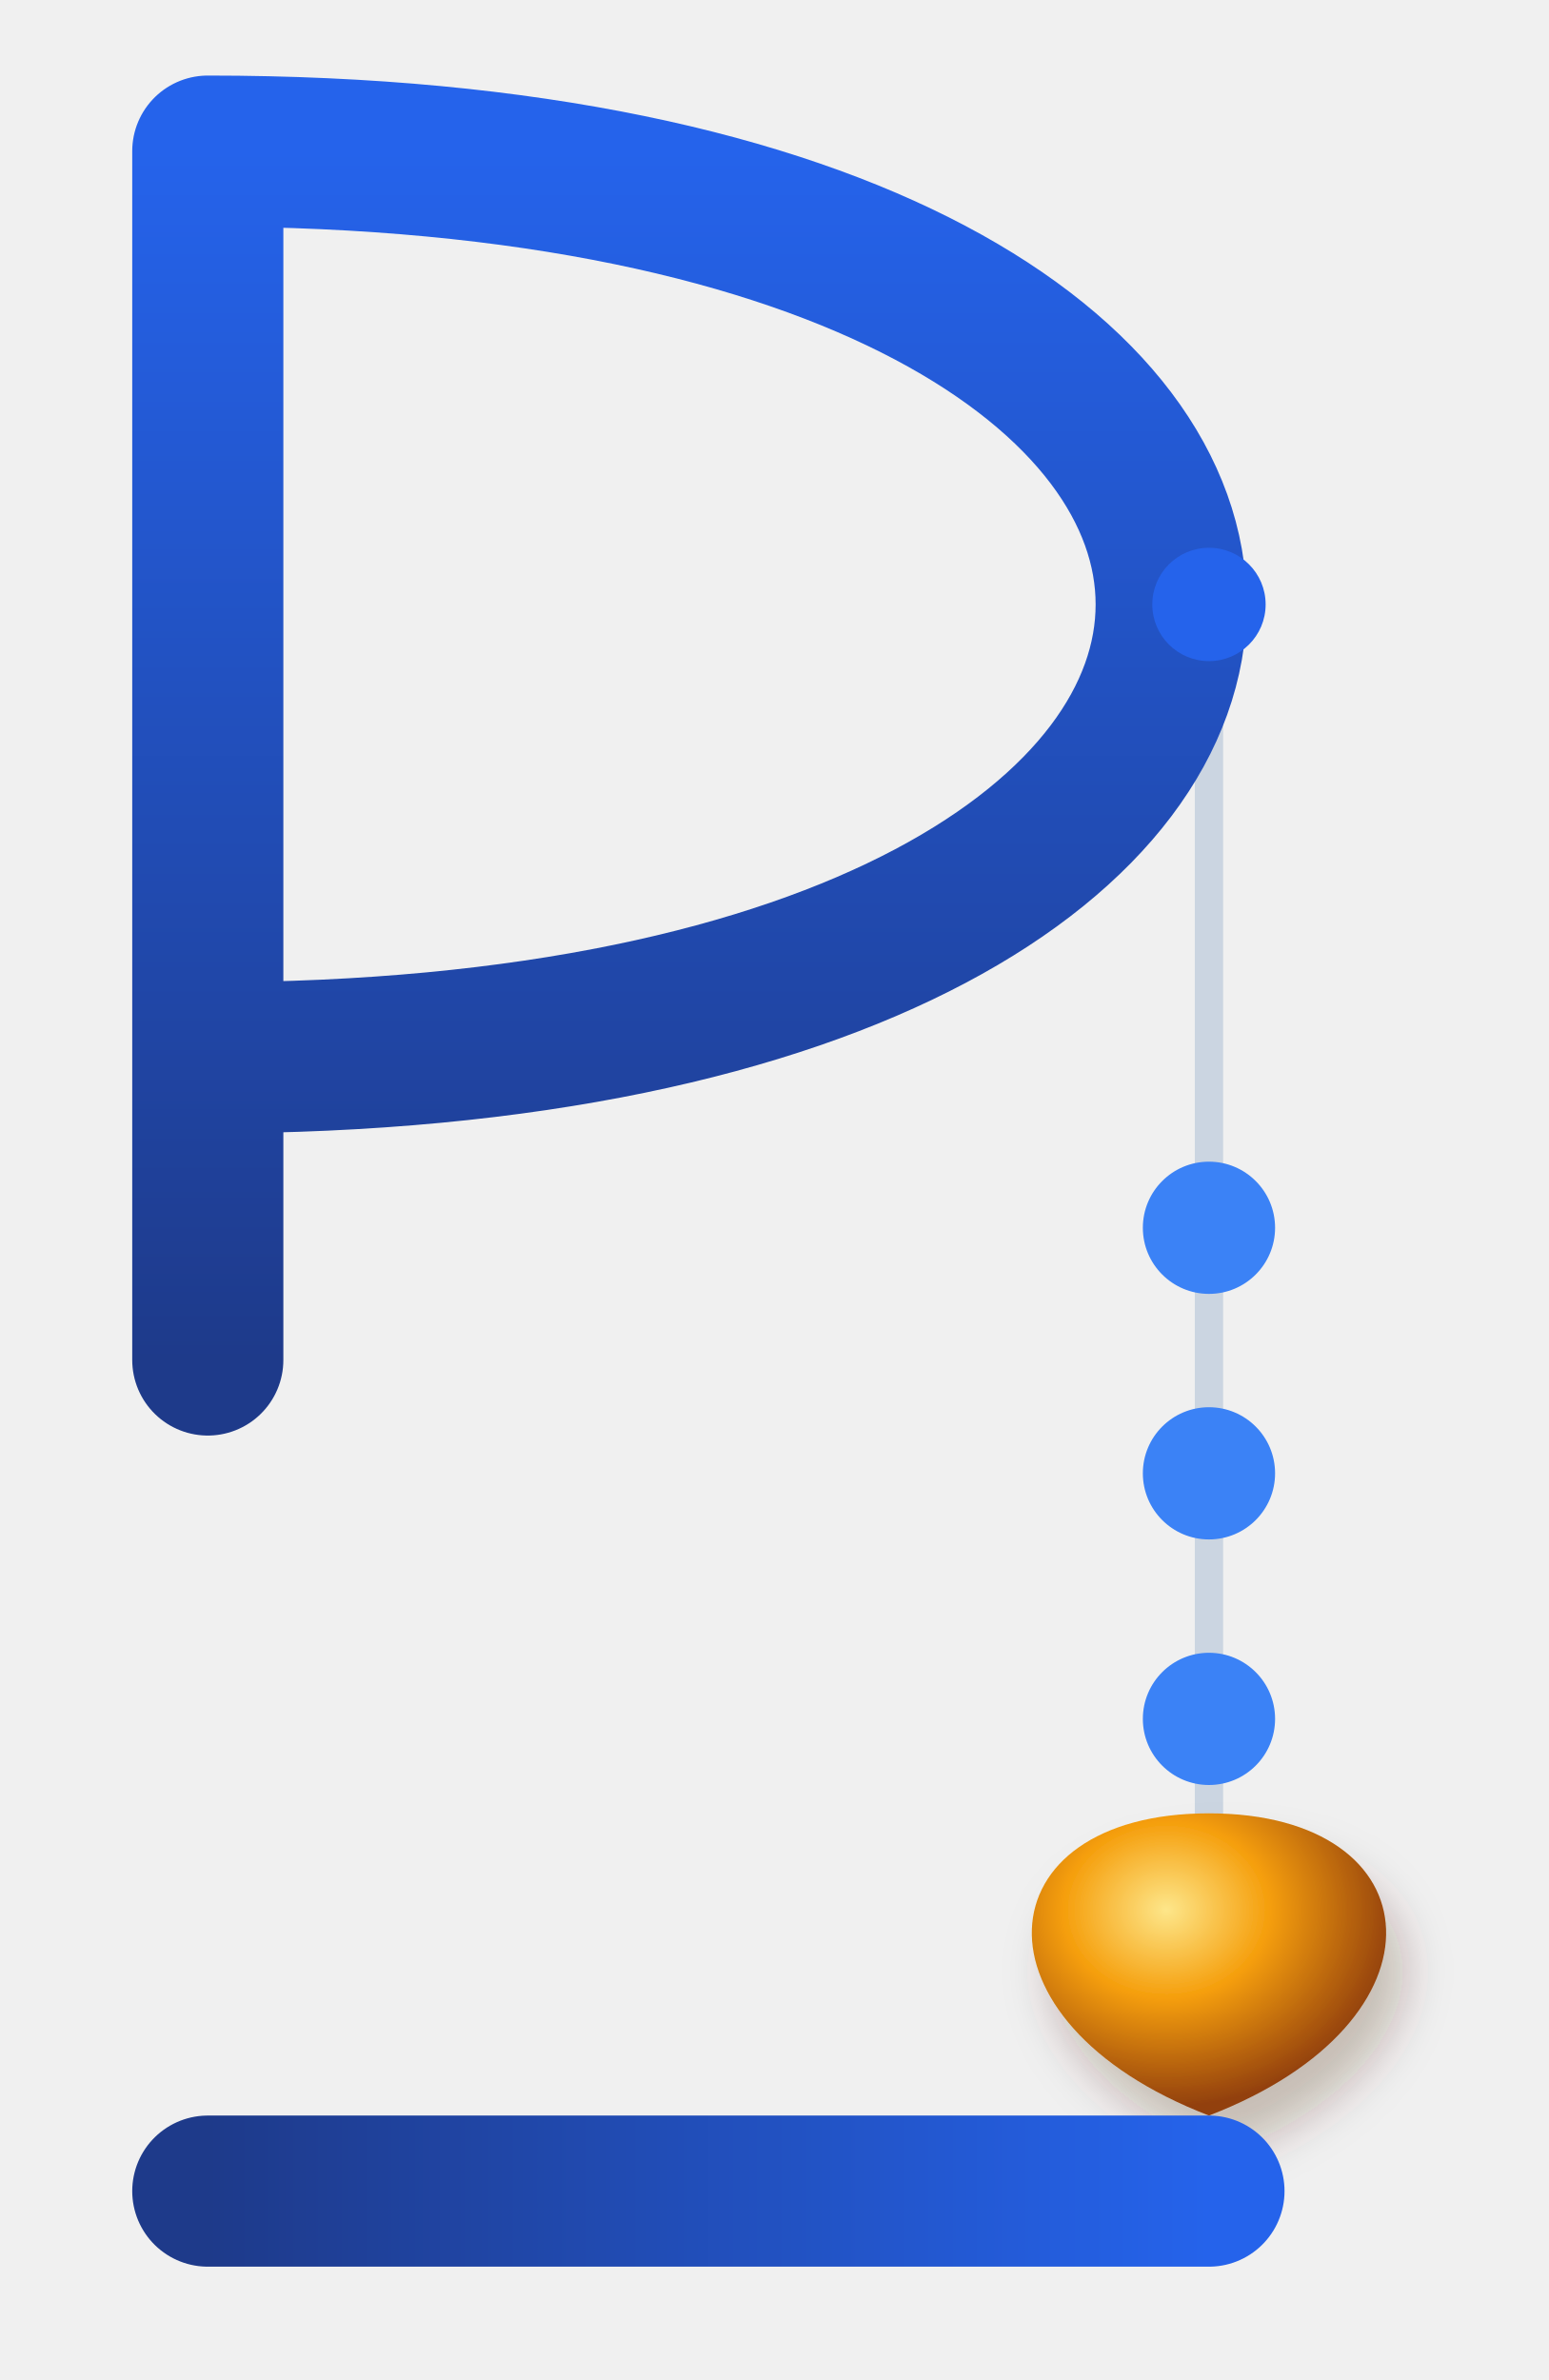
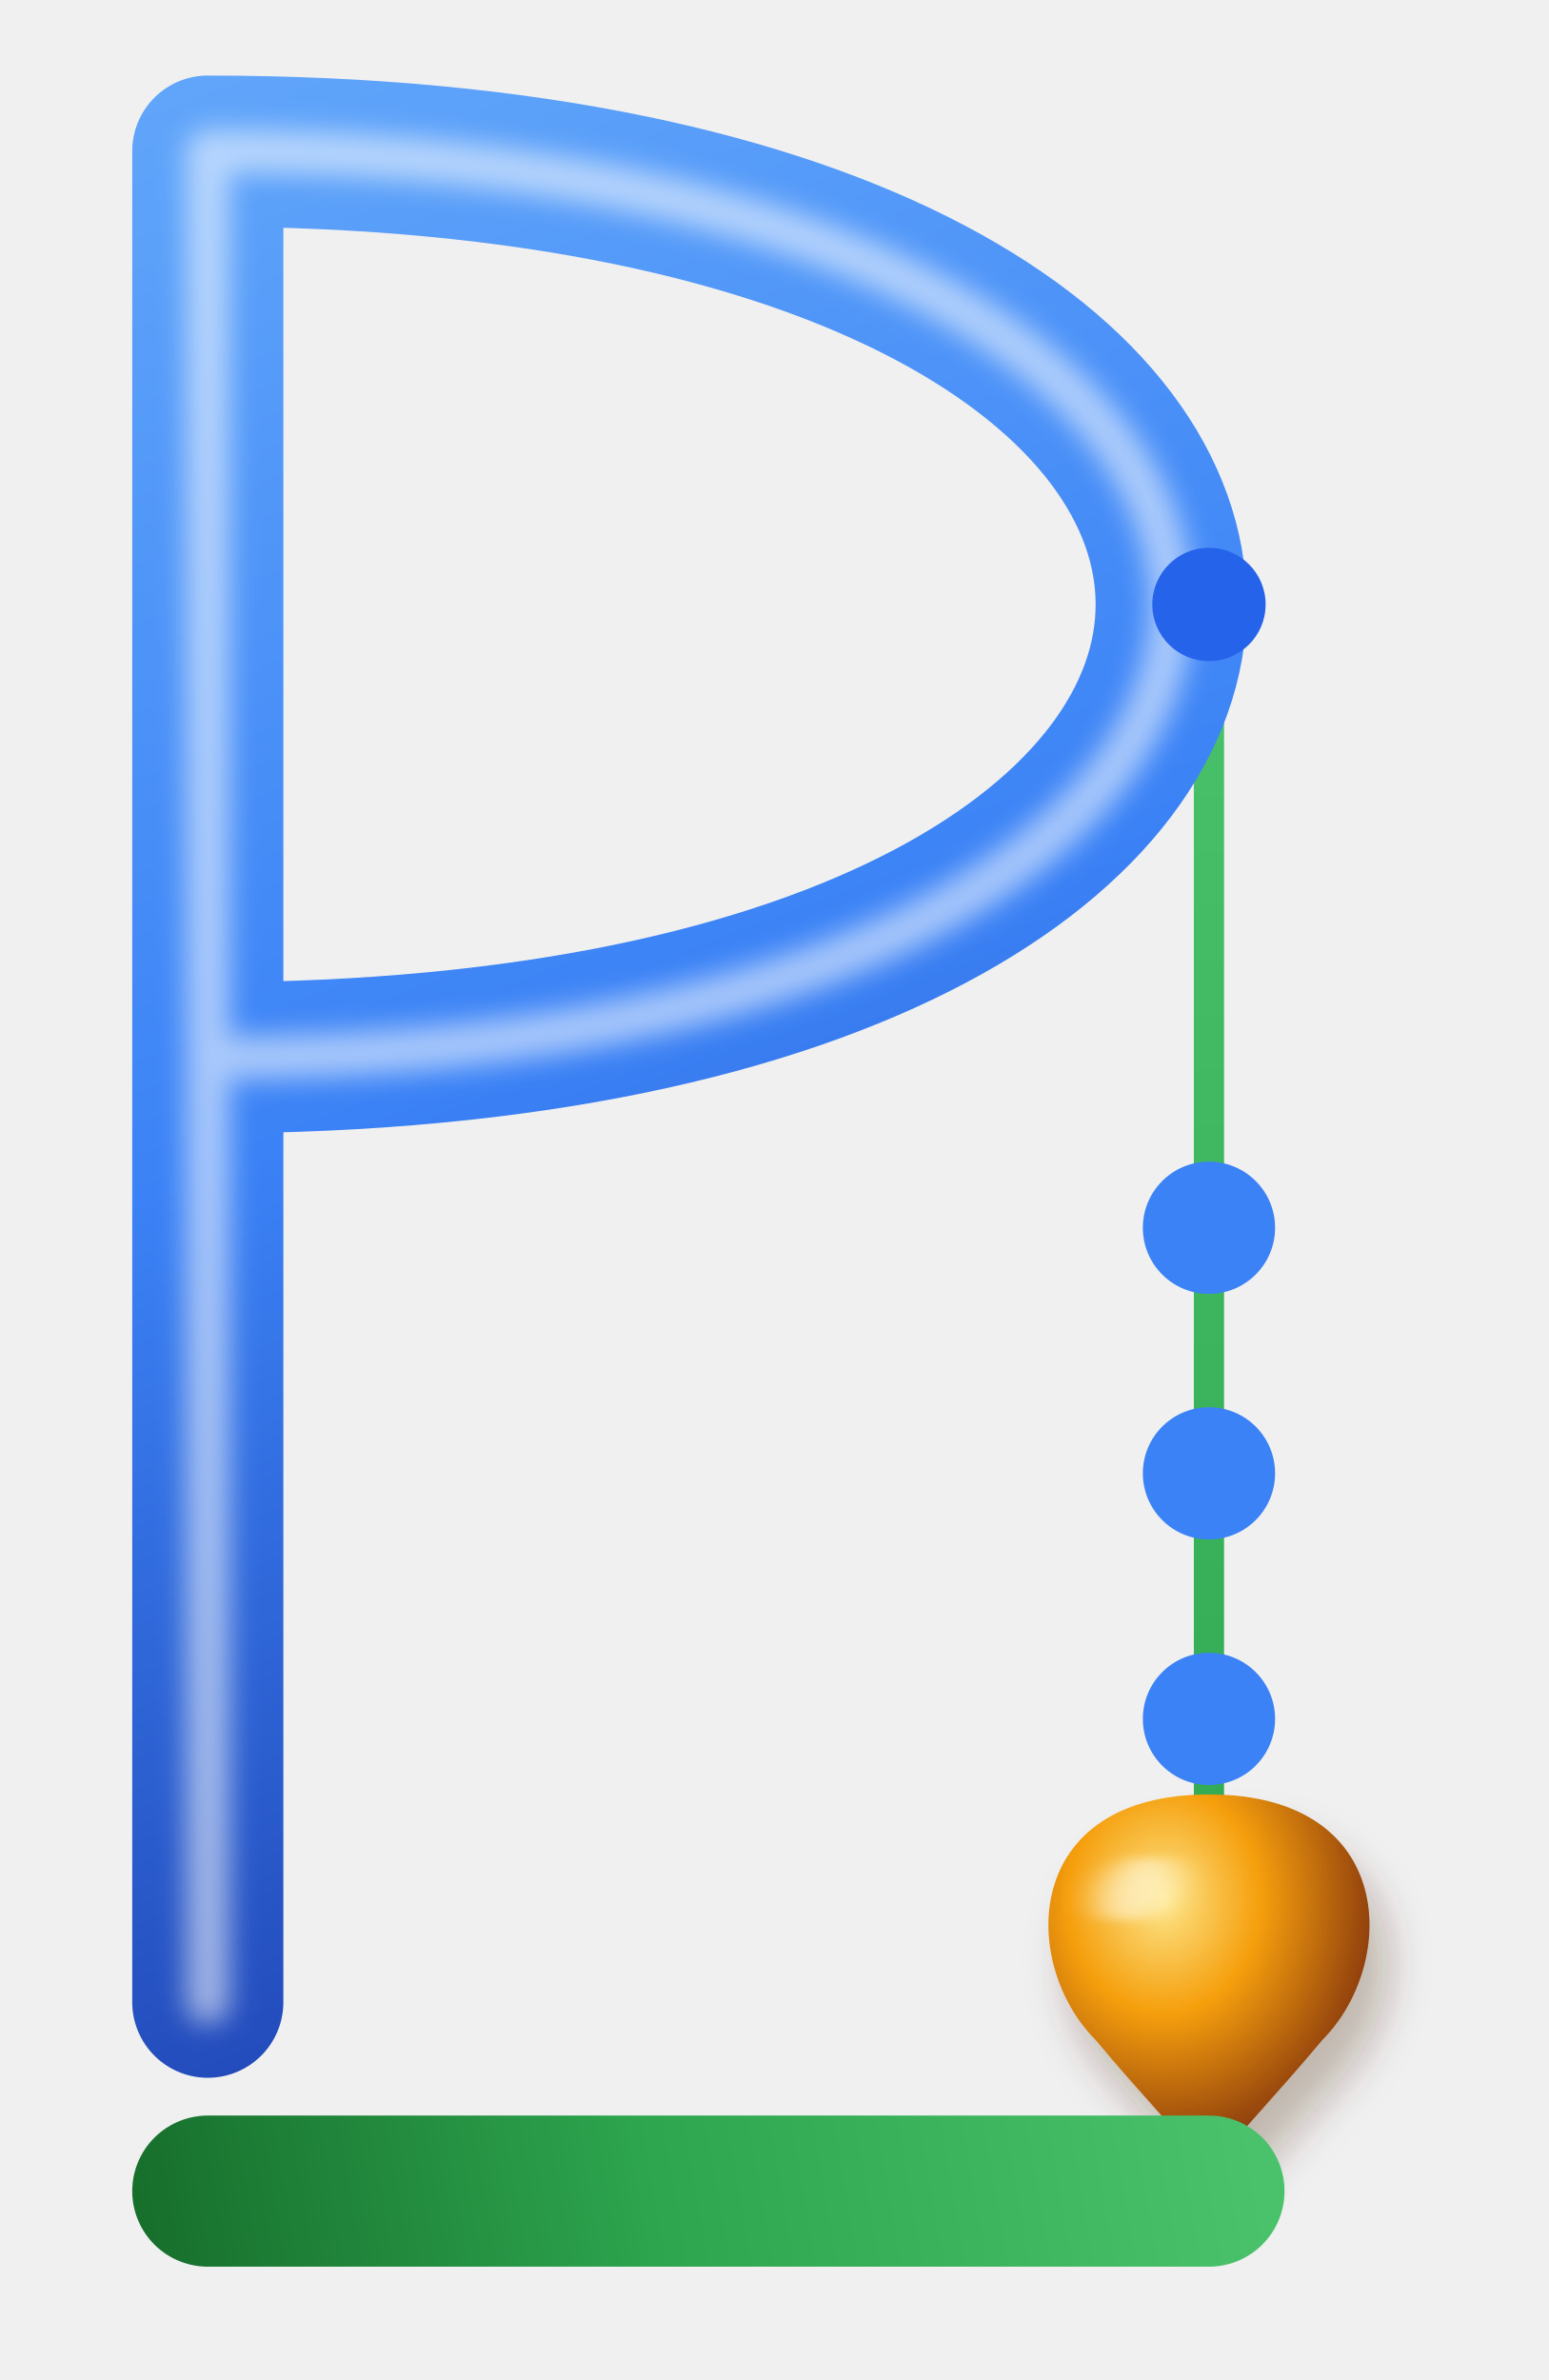
<svg xmlns="http://www.w3.org/2000/svg" viewBox="14 10 82 126" role="img" aria-label="plumb-line logo">
  <defs>
-     <linearGradient id="pg" x1="25" y1="18" x2="25" y2="82" gradientUnits="userSpaceOnUse">
-       <stop offset="0%" stop-color="#2563eb" />
-       <stop offset="100%" stop-color="#1e3a8a" />
+     <linearGradient id="pg" x1="20" y1="16" x2="58" y2="118" gradientUnits="userSpaceOnUse">
+       <stop offset="0%" stop-color="#60a5fa" />
+       <stop offset="50%" stop-color="#3b82f6" />
+       <stop offset="100%" stop-color="#1e40af" />
    </linearGradient>
-     <linearGradient id="lg" x1="78" y1="126" x2="25" y2="126" gradientUnits="userSpaceOnUse">
-       <stop offset="0%" stop-color="#2563eb" />
-       <stop offset="100%" stop-color="#1e3a8a" />
+     <linearGradient id="lg" x1="80" y1="121" x2="22" y2="131" gradientUnits="userSpaceOnUse">
+       <stop offset="0%" stop-color="#4ac26b" />
+       <stop offset="55%" stop-color="#2da44e" />
+       <stop offset="100%" stop-color="#176f2c" />
    </linearGradient>
-     <radialGradient id="bg" cx="38%" cy="32%" r="65%">
+     <linearGradient id="sg" x1="78" y1="42" x2="78" y2="126" gradientUnits="userSpaceOnUse">
+       <stop offset="0%" stop-color="#4ac26b" />
+       <stop offset="100%" stop-color="#2da44e" />
+     </linearGradient>
+     <radialGradient id="bg" cx="36%" cy="28%" r="72%">
      <stop offset="0%" stop-color="#fde68a" />
-       <stop offset="45%" stop-color="#f59e0b" />
-       <stop offset="100%" stop-color="#92400e" />
+       <stop offset="42%" stop-color="#f59e0b" />
+       <stop offset="100%" stop-color="#7c2d12" />
    </radialGradient>
-     <filter id="bs" x="-50%" y="-20%" width="200%" height="160%">
-       <feGaussianBlur in="SourceAlpha" stdDeviation="1.2" result="blur" />
+     <filter id="bs" x="-60%" y="-30%" width="220%" height="190%">
+       <feGaussianBlur in="SourceAlpha" stdDeviation="1.1" result="blur" />
      <feOffset in="blur" dx="1" dy="2" result="o" />
-       <feFlood flood-color="#451a03" flood-opacity="0.25" result="c" />
+       <feFlood flood-color="#451a03" flood-opacity="0.28" result="c" />
      <feComposite in="c" in2="o" operator="in" result="sh" />
      <feMerge>
        <feMergeNode in="sh" />
        <feMergeNode in="SourceGraphic" />
      </feMerge>
    </filter>
+     <filter id="soft" x="-40%" y="-40%" width="180%" height="180%">
+       <feGaussianBlur stdDeviation="0.7" />
+     </filter>
  </defs>
-   <line x1="78" y1="42" x2="78" y2="106" stroke="#cbd5e1" stroke-width="1.5" stroke-linecap="round" />
-   <path d="M 25,82 L 25,18 C 93,18 93,66 25,66" fill="none" stroke="url(#pg)" stroke-width="8" stroke-linecap="round" stroke-linejoin="round" />
+   <line x1="78" y1="42" x2="78" y2="105" stroke="url(#sg)" stroke-width="1.6" stroke-linecap="round" />
+   <path d="M 25,116 L 25,18 C 93,18 93,66 25,66" fill="none" stroke="url(#pg)" stroke-width="8" stroke-linecap="round" stroke-linejoin="round" />
+   <path d="M 25,116 L 25,18 C 93,18 93,66 25,66" fill="none" stroke="#ffffff" stroke-opacity="0.55" stroke-width="2.3" stroke-linecap="round" stroke-linejoin="round" filter="url(#soft)" />
  <circle cx="78" cy="42" r="3" fill="#2563eb" />
  <circle cx="78" cy="75" r="3.5" fill="#3b82f6" />
  <circle cx="78" cy="88" r="3.5" fill="#3b82f6" />
  <circle cx="78" cy="101" r="3.5" fill="#3b82f6" />
-   <path d="M 78,106 C 90,106 91,117 78,122 C 65,117 66,106 78,106 Z" fill="url(#bg)" filter="url(#bs)" />
-   <line x1="78" y1="126" x2="25" y2="126" stroke="url(#lg)" stroke-width="8" stroke-linecap="round" />
+   <path d="M 78,105 C 88,105 88,114 84,118 C 81.5,121 79.5,123 78,125 C 76.5,123 74.5,121 72,118 C 68,114 68,105 78,105 Z" fill="url(#bg)" filter="url(#bs)" />
+   <ellipse cx="74.2" cy="110" rx="2.2" ry="1.5" fill="#fffbe6" opacity="0.6" transform="rotate(-32 74.2 110)" filter="url(#soft)" />
+   <path d="M 78,126 L 25,126" fill="none" stroke="url(#lg)" stroke-width="8" stroke-linecap="round" />
+   <path d="M 78,126 L 25,126" fill="none" stroke="#ffffff" stroke-opacity="0.55" stroke-width="2.3" stroke-linecap="round" filter="url(#soft)" />
</svg>
